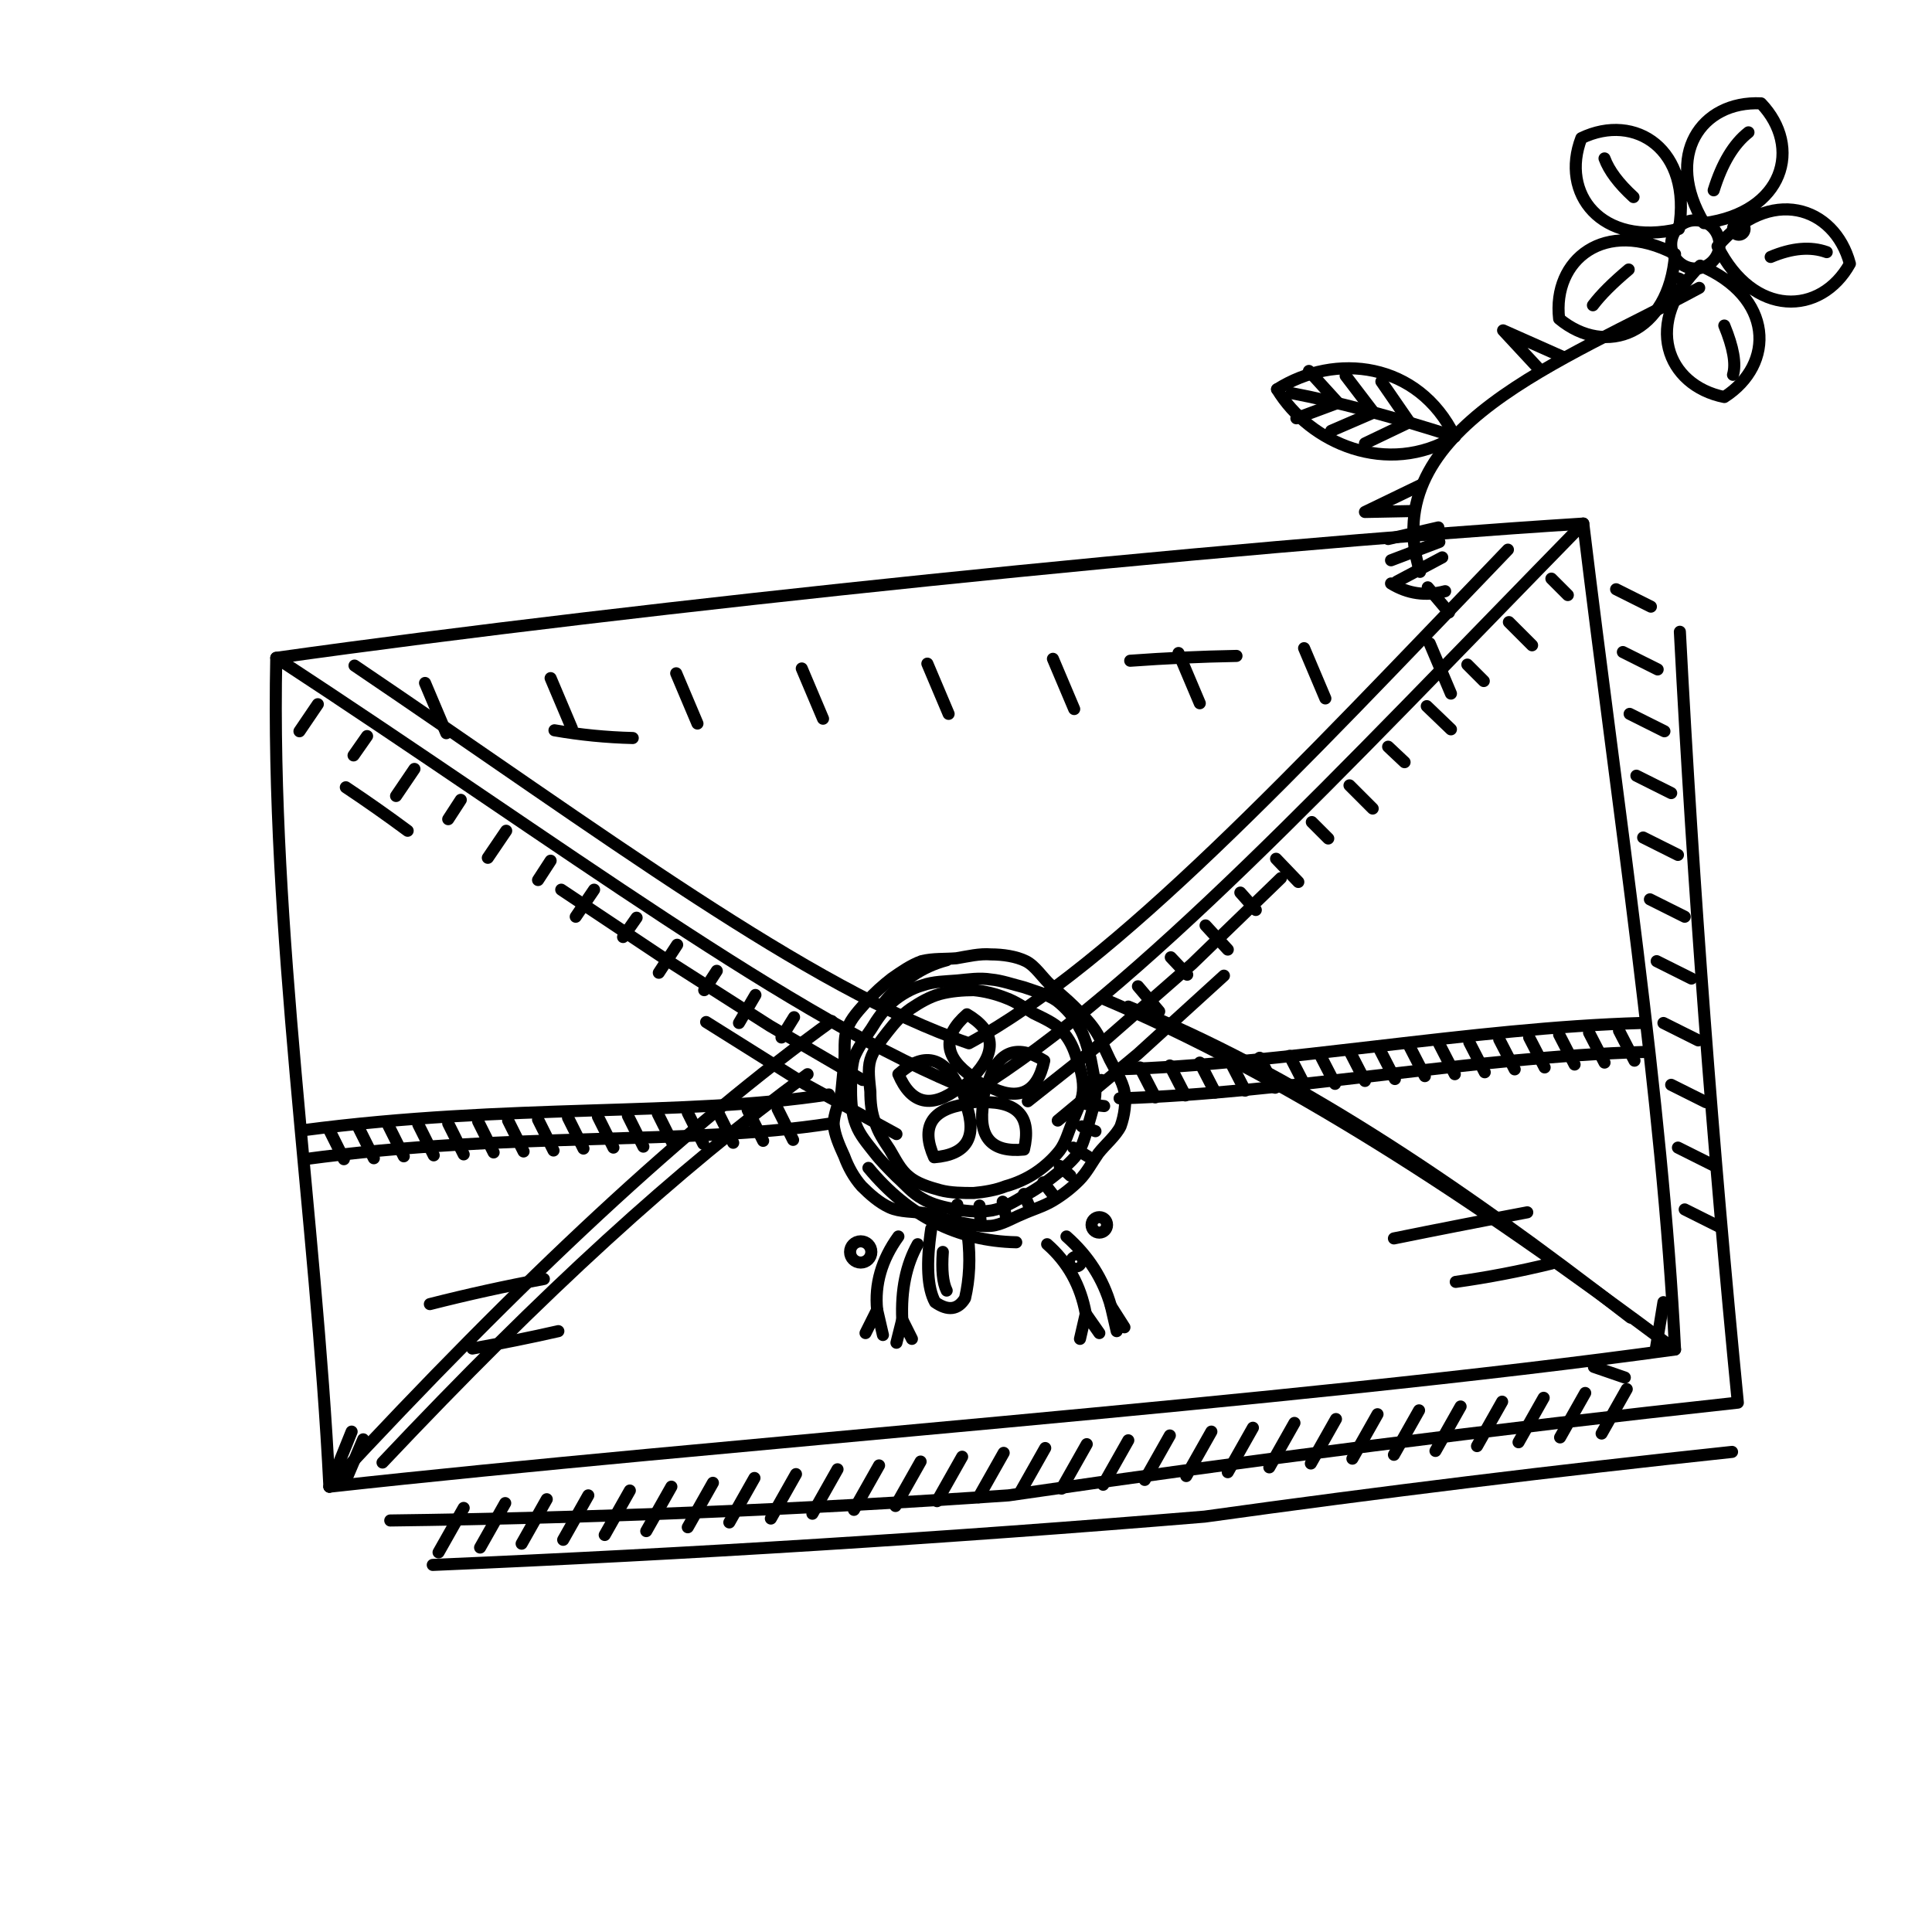
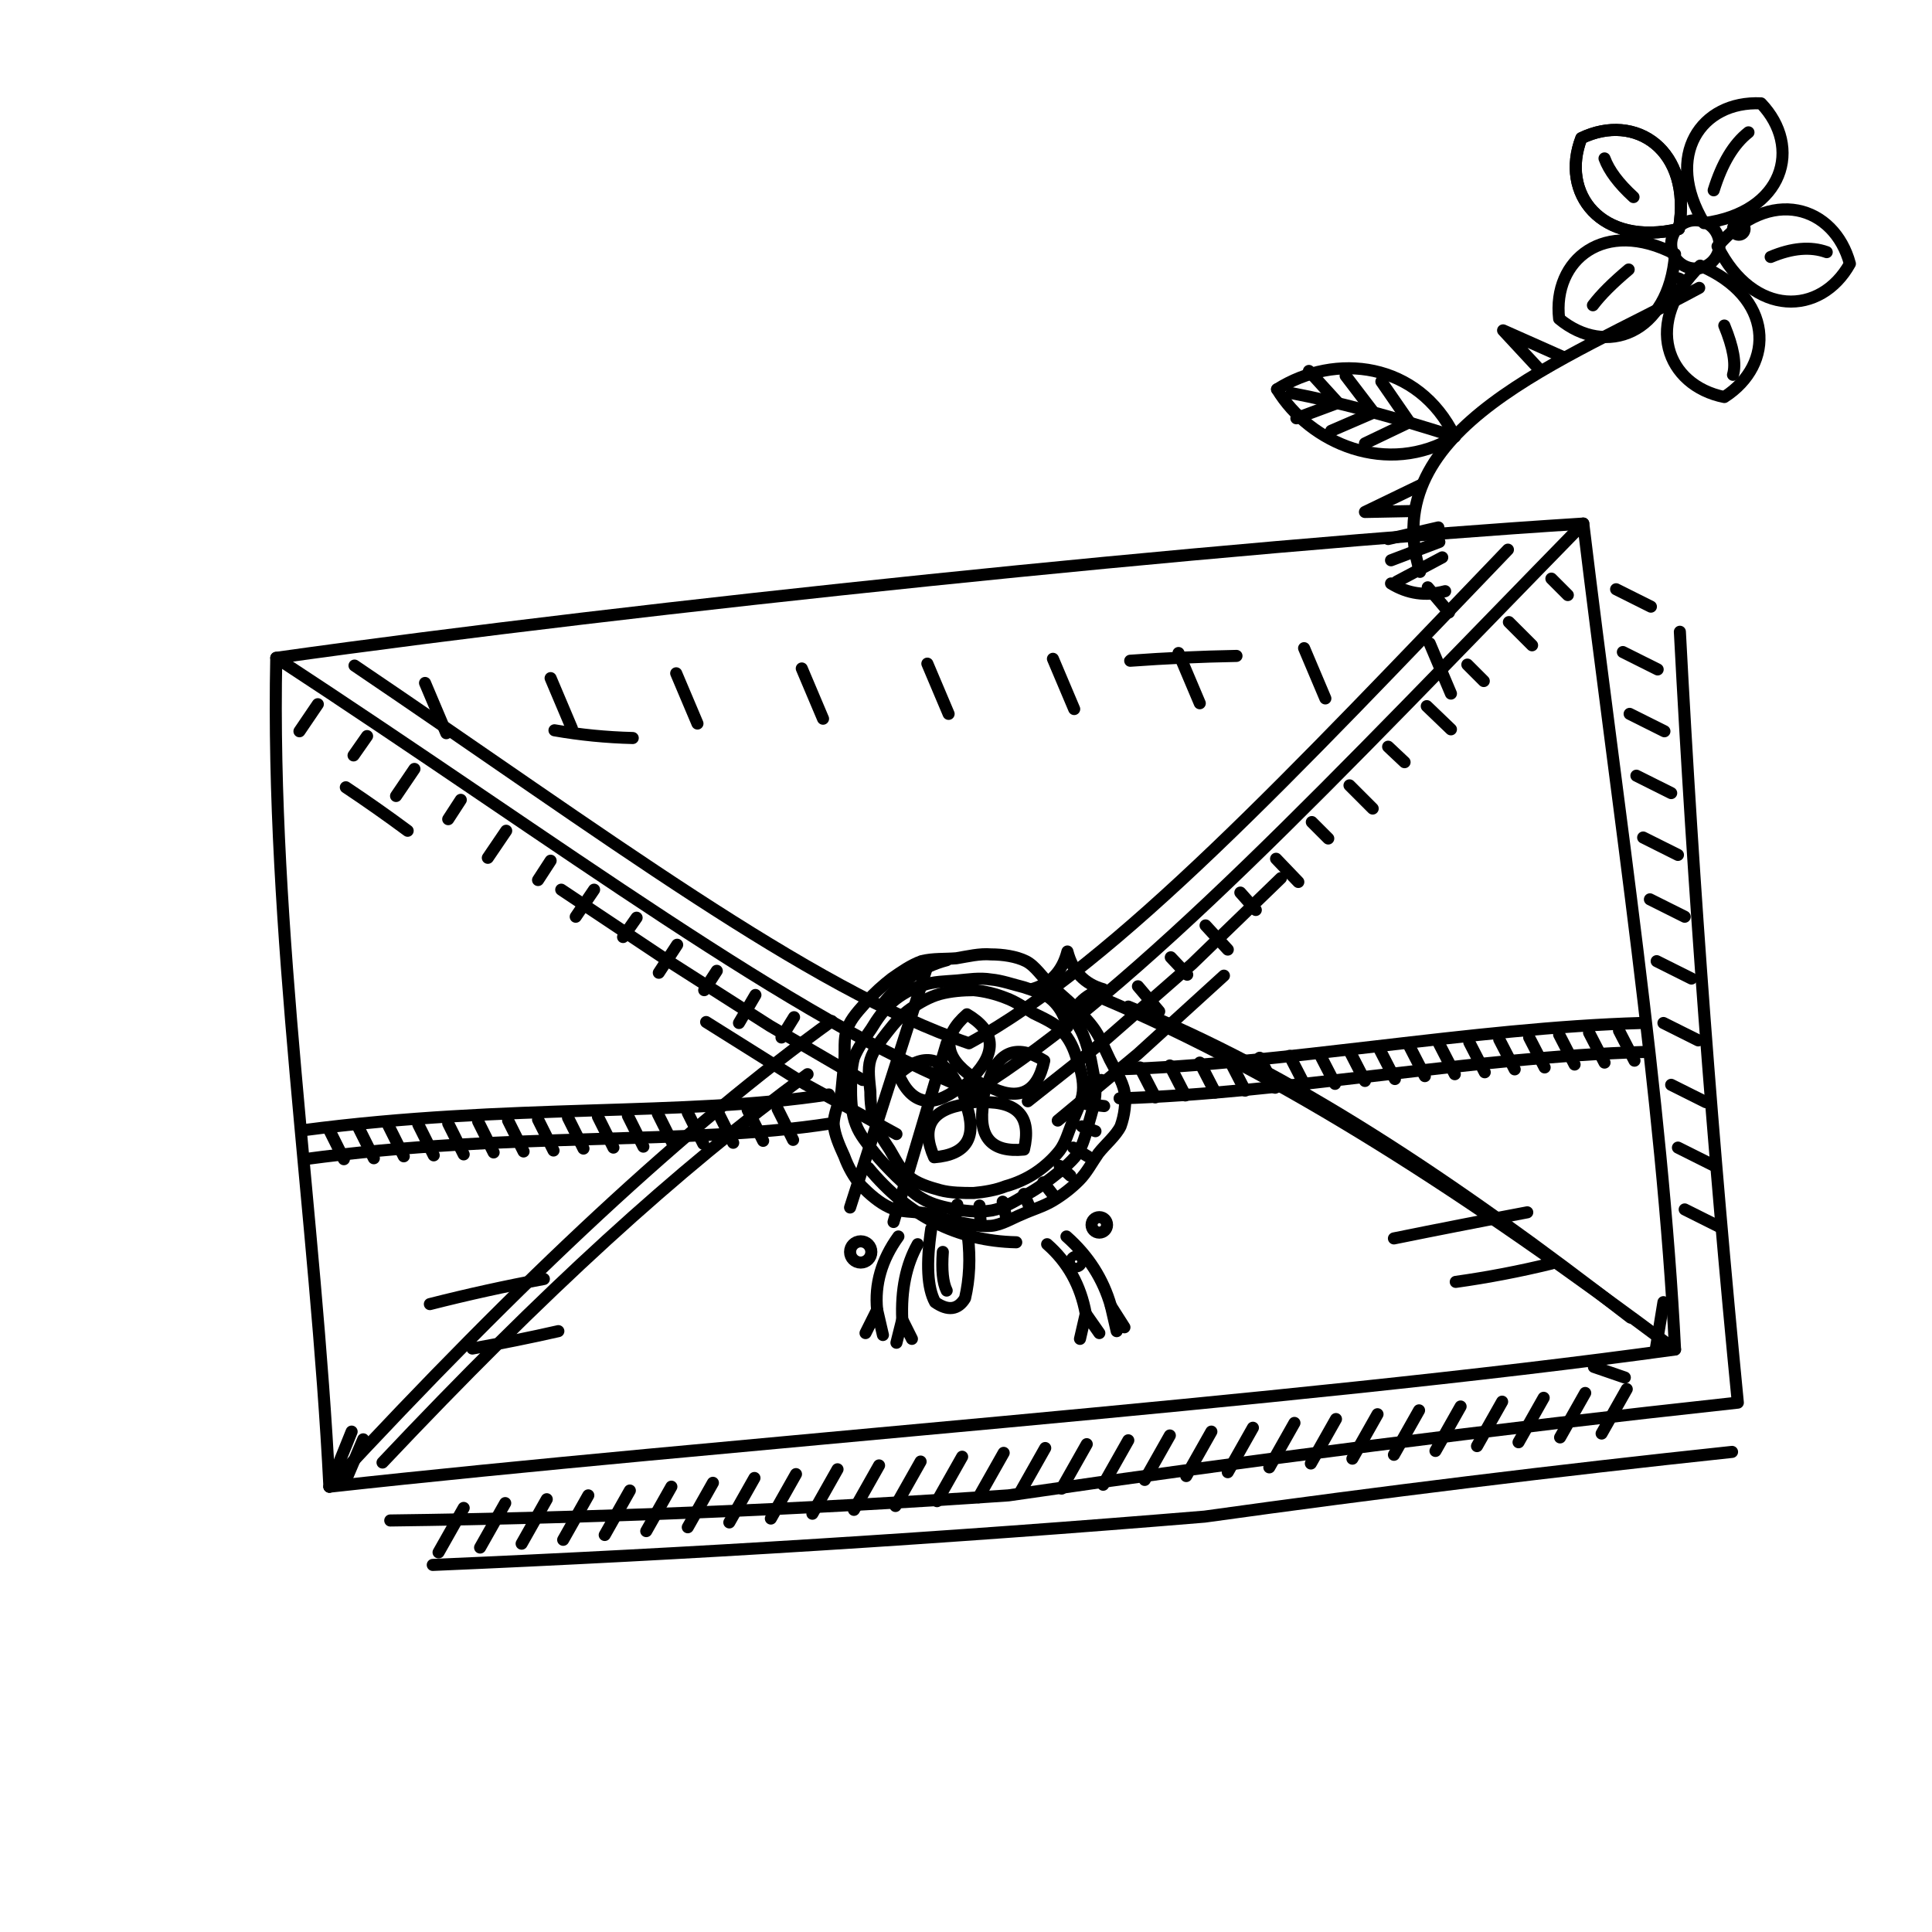
<svg xmlns="http://www.w3.org/2000/svg" viewBox="0 0 200 200" fill="none" stroke="currentColor" stroke-width="1.25" stroke-linecap="round" stroke-linejoin="round">
-   <g class="lv-breathe">
+   <g class="lv-breathe lv-i02-env">
    <path class="soft fine" pathLength="1" d="M40.4 157.4Q72.5 157 104.4 154.8Q142.1 149.3 179.9 145.2Q176 105.4 173.9 65.4" />
    <path class="soft fine" pathLength="1" d="M44.8 162Q84.8 160.3 124.7 157Q152 153.2 179.3 150.3" />
    <path pathLength="1" d="M28.6 68.1C66.3 62.8 126 56.6 163.9 54.2C167.5 84 172.1 113.8 173.4 139.7C133.7 145.2 73.9 149.5 34.1 153.9C32.7 126 28 96.2 28.6 68.1Z" />
    <path pathLength="1" d="M28.6 68.1C58.4 87.6 82.1 105.6 100.8 113C117.9 102.4 138.1 80.6 163.9 54.2" />
    <path class="fine soft" pathLength="1" d="M36.7 68.9C62.3 86.2 83.8 102.4 100.3 108C115.7 99.6 134 79.9 156.1 56.9" />
    <path pathLength="1" d="M34.1 153.9C54.3 132.1 71 116.6 86.1 105.7" />
    <path pathLength="1" d="M173.4 139.7C151.9 123.6 132.7 111.2 114 103.3" />
    <path class="fine soft" pathLength="1" d="M39.6 151.4C56.4 133.6 70 121.2 83.6 111.2" />
    <path class="fine soft" pathLength="1" d="M168.8 136.4C150.2 122 133.6 111 116.8 104.2" />
    <path class="fine soft" pathLength="1" d="M48 156.1L45.4 160.7M52.3 155.6L49.7 160.2M56.6 155.2L54 159.8M60.9 154.8L58.3 159.4M65.2 154.3L62.6 158.9M69.5 153.9L66.9 158.5M73.8 153.5L71.2 158.1M78.1 153L75.5 157.6M82.4 152.6L79.8 157.2M86.7 152.1L84.1 156.7M91 151.7L88.4 156.3M95.3 151.3L92.7 155.9M99.6 150.8L97 155.4M103.9 150.4L101.3 155M108.2 149.9L105.6 154.5M112.5 149.5L109.9 154.1M116.8 149.1L114.2 153.7M121.1 148.6L118.5 153.2M125.4 148.2L122.8 152.8M129.7 147.8L127.1 152.4M134 147.3L131.4 151.9M138.3 146.9L135.7 151.5M142.6 146.4L140 151M146.9 146L144.3 150.6M151.2 145.6L148.6 150.2M155.5 145.1L152.9 149.7M159.8 144.7L157.2 149.3M164.1 144.2L161.5 148.8M168.4 143.8L165.8 148.4" />
    <path class="fine soft" pathLength="1" d="M167.3 61L170.9 62.8M168 67.5L171.6 69.3M168.7 73.9L172.3 75.7M169.4 80.3L173 82.1M170.1 86.7L173.7 88.5M170.8 93.1L174.4 94.9M171.5 99.5L175.1 101.3M172.2 105.9L175.8 107.7M173 112.3L176.6 114.1M173.7 118.8L177.3 120.6M174.4 125.2L178 127" />
    <path class="fine soft" pathLength="1" d="M32.9 72.9L31 75.7M38 76.2L36.6 78.2M42.9 79.6L41 82.4M47.7 82.8L46.4 84.8M52.4 86L50.5 88.8M57 89.1L55.7 91.1M61.5 92.1L59.6 94.9M65.9 95L64.5 97M70.1 97.8L68.2 100.7M74.2 100.5L72.9 102.5M78.2 103L76.5 105.9M82.2 105.3L80.9 107.4" />
    <path class="fine soft" pathLength="1" d="M117.8 102.1L120 104.7M121.2 99.1L122.9 100.9M124.8 95.8L127.1 98.3M128.4 92.4L130 94.2M132.1 88.9L134.4 91.3M135.8 85.1L137.5 86.8M139.7 81.3L142.1 83.7M143.7 77.3L145.4 78.9M147.7 73.1L150.2 75.5M151.9 68.8L153.6 70.5M156.2 64.4L158.6 66.8M160.6 59.9L162.3 61.6" />
    <path class="fine soft" pathLength="1" d="M58.1 92.1L69.2 99.5L79.7 106.2L89.3 111.8M73.1 105.8L83.3 112.2L92.8 117.4" />
    <path class="fine soft" pathLength="1" d="M106.4 114L114.6 107.5L123.4 99.8L132.6 90.9M109.5 116L117.8 109.1L126.7 101" />
    <path class="fine soft" pathLength="1" d="M44 70.7L46.2 75.9M57 70.2L59.2 75.4M70 69.7L72.2 74.9M83 69.2L85.2 74.4M96 68.7L98.2 73.9M109 68.2L111.2 73.4M122 67.6L124.2 72.8M135 67.1L137.2 72.3M148 66.6L150.2 71.8" />
    <path class="fine soft" pathLength="1" d="M44.5 135Q50.4 133.5 56.3 132.4" />
    <path class="fine soft" pathLength="1" d="M48.9 139.6Q53.4 138.8 57.8 137.8" />
    <path class="fine soft" pathLength="1" d="M144.3 128.2Q151.2 126.8 158.1 125.5" />
    <path class="fine soft" pathLength="1" d="M150.7 132.7Q155.7 132 160.6 130.8" />
    <path class="fine soft" pathLength="1" d="M117 68.4Q122.5 68 128 67.9" />
    <path class="fine soft" pathLength="1" d="M57.4 75.6Q61.4 76.3 65.5 76.4" />
    <path class="fine soft" pathLength="1" d="M35.8 81.5Q39.1 83.7 42.2 86" />
    <path class="fine soft" pathLength="1" d="M34.1 153.9L36.4 148.2M35.6 153.7L37.6 149M165 141.5L168.2 142.6M171.4 139.7L172.2 134.8" />
    <path class="fine" pathLength="1" d="M31.4 117C52.7 114.2 70.9 115.6 85.8 113.3" />
    <path class="fine" pathLength="1" d="M31.5 120C53 117.1 71.2 118.6 86 116.3" />
    <path class="fine" pathLength="1" d="M115.6 110.7C132.7 110.2 152.4 106.4 169.9 105.9" />
    <path class="fine" pathLength="1" d="M115.9 113.7C132.9 113.2 152.7 109.4 170.2 108.9" />
    <path class="fine soft" pathLength="1" d="M34 116.8L35.6 120M37.1 116.7L38.7 119.9M40.2 116.5L41.8 119.7M43.3 116.4L44.9 119.6M46.4 116.3L48 119.5M49.5 116.1L51.1 119.3M52.6 116L54.2 119.2M55.7 115.9L57.3 119.1M58.8 115.7L60.4 118.9M61.9 115.6L63.5 118.8M65 115.5L66.6 118.7M68.1 115.3L69.7 118.5M71.2 115.2L72.8 118.4M74.3 115.1L75.9 118.3M77.4 114.9L79 118.1M80.5 114.8L82.1 118" />
    <path class="fine soft" pathLength="1" d="M118 110.5L119.6 113.6M121.1 110.3L122.7 113.4M124.2 110L125.8 113.1M127.3 109.8L128.9 112.9M130.4 109.5L132 112.6M133.5 109.3L135.1 112.4M136.6 109.1L138.2 112.2M139.7 108.8L141.3 111.9M142.8 108.6L144.4 111.7M145.9 108.3L147.5 111.4M149 108.1L150.6 111.2M152.1 107.9L153.7 111M155.2 107.6L156.8 110.7M158.3 107.4L159.9 110.5M161.4 107.1L163 110.2M164.5 106.9L166.1 110M167.6 106.7L169.2 109.8" />
    <g class="gx-i02-seal">
-       <path class="accent" pathLength="1" d="M116.4 113C116.6 114.1 116.4 115.5 116 116.6C115.5 117.6 114.4 118.5 113.7 119.4C113 120.4 112.5 121.4 111.7 122.2C110.9 123 110 123.7 109 124.3C108 124.9 106.9 125.2 105.8 125.7C104.8 126.1 103.7 126.8 102.6 126.9C101.4 127 100.2 126.7 99.1 126.5C97.9 126.3 96.9 125.9 95.8 125.6C94.6 125.4 93.2 125.5 92.1 125C91 124.5 90 123.6 89.2 122.8C88.4 121.9 87.8 120.8 87.4 119.7C86.9 118.6 86.4 117.5 86.3 116.4C86.3 115.3 86.9 114.1 87.1 113C87.2 111.9 87.3 111 87.4 109.9C87.5 108.8 87.3 107.5 87.7 106.5C88.1 105.4 89 104.5 89.7 103.7C90.5 102.8 91.4 102 92.3 101.3C93.3 100.6 94.3 99.9 95.4 99.5C96.6 99.2 97.8 99.3 99 99.2C100.2 99 101.4 98.7 102.6 98.8C103.8 98.8 105.2 99 106.2 99.5C107.2 100 107.9 101.2 108.8 102C109.6 102.8 110.4 103.4 111.2 104.2C112 105 112.8 105.8 113.4 106.7C114 107.6 114.4 108.7 114.9 109.7C115.4 110.7 116.2 111.9 116.4 113Z" />
-       <path class="accent fine" pathLength="1" d="M112.1 113C112 114.1 111.4 115.1 111 116.2C110.6 117.2 110.3 118.3 109.7 119.1C109 120 108.1 120.8 107.2 121.4C106.3 122 105.2 122.5 104.1 122.8C103.1 123.2 101.9 123.4 100.8 123.5C99.7 123.5 98.4 123.5 97.3 123.2C96.2 122.9 94.9 122.5 94.1 121.8C93.2 121.1 92.7 120 92.1 119C91.5 118.1 90.9 117.2 90.6 116.2C90.2 115.2 90.1 114.1 90.1 113C90 111.9 89.8 110.7 90.1 109.7C90.4 108.7 91.2 107.7 91.9 106.8C92.6 105.9 93.3 105.1 94.3 104.4C95.2 103.8 96.2 103.2 97.3 102.9C98.4 102.6 99.7 102.5 100.8 102.5C101.9 102.6 103.1 102.9 104.1 103.3C105.2 103.7 106 104.3 107 104.9C108 105.4 109.2 105.9 109.9 106.7C110.7 107.5 111.2 108.6 111.5 109.7C111.9 110.7 112.2 111.9 112.1 113Z" />
-       <path class="accent fine soft" pathLength="1" d="M113.4 113C113.4 114.1 113 115.2 112.7 116.3C112.4 117.4 112.1 118.6 111.5 119.5C110.8 120.4 109.8 121.2 108.9 121.9C108 122.6 107 123.3 106 123.8C105 124.4 103.8 125.1 102.7 125.3C101.5 125.5 100.2 125.4 99 125.2C97.8 125 96.5 124.7 95.5 124.1C94.4 123.5 93.7 122.6 92.8 121.8C92 121 91.2 120.2 90.5 119.3C89.8 118.4 89 117.5 88.6 116.4C88.2 115.4 88.1 114.1 88.1 113C88.1 111.9 88.1 110.6 88.4 109.5C88.8 108.5 89.5 107.5 90.2 106.5C90.8 105.5 91.5 104.5 92.4 103.7C93.2 103 94.4 102.3 95.5 102C96.6 101.6 97.9 101.6 99.1 101.5C100.2 101.4 101.4 101.2 102.6 101.4C103.7 101.5 104.8 101.9 106 102.2C107.1 102.6 108.4 102.9 109.4 103.6C110.3 104.3 111.2 105.3 111.7 106.3C112.3 107.3 112.6 108.5 112.9 109.6C113.1 110.7 113.4 111.9 113.4 113Z" />
-       <path class="accent fine" pathLength="1" d="M112.6 112L114 111.8M112.5 114.3L114.3 114.5M112 116.6L113.4 117.1M111.1 118.8L112.6 119.7M109.7 120.7L110.8 121.7M108 122.4L109.1 123.8M106 123.6L106.6 125M103.8 124.4L104.2 126.2M101.4 124.8L101.5 126.3M99.1 124.7L98.8 126.5" />
-       <path class="accent fine soft" pathLength="1" d="M91.5 103.8Q94.2 100.4 98 99.4" />
-       <path class="accent fine" pathLength="1" d="M100.7 111.5Q96.2 108.4 100.1 105Q104.5 107.6 100.7 111.5M102.2 112.4Q103.7 107.1 108.1 109.8Q107 114.9 102.2 112.4M101.8 114.1Q107.2 114 106 119Q100.9 119.5 101.8 114.1M100 114.3Q101.8 119.4 96.7 119.8Q94.6 115.1 100 114.3M99.3 112.6Q95 115.9 93 111.2Q96.9 107.7 99.3 112.6" />
-       <circle class="fill-accent" cx="100.8" cy="113" r="1.1" />
-       <path class="accent fine" pathLength="1" d="M89.9 120.9Q96.1 128.4 105.2 128.6" />
-       <path class="accent" pathLength="1" d="M96.4 127.2Q95.6 132.6 96.8 134.8Q98.8 136.2 99.9 134.4Q100.6 131.4 100.2 128" />
-       <path class="accent fine soft" pathLength="1" d="M97.6 129.6Q97.4 132.4 98 133.6" />
-       <circle class="fill-accent" cx="89.1" cy="129.6" r="1.1" />
-       <circle class="fill-accent" cx="113.8" cy="126.8" r="0.8" />
-       <circle class="accent" cx="111.4" cy="130.6" r="0.5" />
-       <path class="fine" pathLength="1" d="M93 128Q90.4 131.6 90.8 135.6M95 128.8Q93.2 132 93.4 136.6" />
-       <path class="fine soft" pathLength="1" d="M90.8 135.6L89.6 138M90.8 135.6L91.4 138.2M93.4 136.6L92.8 139M93.4 136.6L94.4 138.6" />
-       <path class="fine" pathLength="1" d="M108.4 128.8Q111.6 131.6 112.4 136M110.4 128Q113.8 131 115 135.2" />
-       <path class="fine soft" pathLength="1" d="M112.4 136L111.8 138.6M112.4 136L113.8 138M115 135.2L116.4 137.4M115 135.2L115.6 137.8" />
+       <g class="tp-i02-beat">
+         <path class="accent" pathLength="1" d="M116.4 113C116.6 114.1 116.4 115.5 116 116.6C115.5 117.6 114.4 118.5 113.7 119.4C113 120.4 112.5 121.4 111.7 122.2C110.9 123 110 123.7 109 124.3C108 124.9 106.9 125.2 105.8 125.7C104.8 126.1 103.7 126.8 102.6 126.9C101.4 127 100.2 126.7 99.1 126.5C97.9 126.3 96.9 125.9 95.8 125.6C94.6 125.4 93.2 125.5 92.1 125C91 124.5 90 123.6 89.2 122.8C88.4 121.9 87.8 120.8 87.4 119.7C86.9 118.6 86.4 117.5 86.3 116.4C86.3 115.3 86.9 114.1 87.1 113C87.2 111.9 87.3 111 87.4 109.9C87.5 108.8 87.3 107.5 87.7 106.5C88.1 105.4 89 104.5 89.7 103.7C90.5 102.8 91.4 102 92.3 101.3C93.3 100.6 94.3 99.9 95.4 99.5C96.6 99.2 97.8 99.3 99 99.2C100.2 99 101.4 98.7 102.6 98.8C103.8 98.8 105.2 99 106.2 99.5C107.2 100 107.9 101.2 108.8 102C109.6 102.8 110.4 103.4 111.2 104.2C112 105 112.8 105.8 113.4 106.7C114 107.6 114.4 108.7 114.9 109.7C115.4 110.7 116.2 111.9 116.4 113Z" />
+         <path class="accent fine" pathLength="1" d="M112.1 113C112 114.1 111.4 115.1 111 116.2C110.6 117.2 110.3 118.3 109.7 119.1C109 120 108.1 120.8 107.2 121.4C106.3 122 105.2 122.5 104.1 122.8C103.1 123.2 101.9 123.4 100.8 123.5C99.7 123.5 98.4 123.5 97.3 123.2C96.2 122.9 94.9 122.5 94.1 121.8C93.2 121.1 92.7 120 92.1 119C91.5 118.1 90.9 117.2 90.6 116.2C90.2 115.2 90.1 114.1 90.1 113C90 111.9 89.8 110.7 90.1 109.7C90.4 108.7 91.2 107.7 91.9 106.8C92.6 105.9 93.3 105.1 94.3 104.4C95.2 103.8 96.2 103.2 97.3 102.9C98.4 102.6 99.7 102.5 100.8 102.5C101.9 102.6 103.1 102.9 104.1 103.3C105.2 103.7 106 104.3 107 104.9C108 105.4 109.2 105.9 109.9 106.7C110.7 107.5 111.2 108.6 111.5 109.7C111.9 110.7 112.2 111.9 112.1 113Z" />
+         <path class="accent fine soft" pathLength="1" d="M113.4 113C113.4 114.1 113 115.2 112.7 116.3C112.4 117.4 112.1 118.6 111.5 119.5C110.8 120.4 109.8 121.2 108.9 121.9C108 122.6 107 123.3 106 123.8C105 124.4 103.8 125.1 102.7 125.3C101.5 125.5 100.2 125.4 99 125.2C97.8 125 96.5 124.7 95.5 124.1C94.4 123.5 93.7 122.6 92.8 121.8C92 121 91.2 120.2 90.5 119.3C89.8 118.4 89 117.5 88.6 116.4C88.2 115.4 88.1 114.1 88.1 113C88.1 111.9 88.1 110.6 88.4 109.5C88.8 108.5 89.5 107.5 90.2 106.5C90.8 105.5 91.5 104.5 92.4 103.7C93.2 103 94.4 102.3 95.5 102C96.6 101.6 97.9 101.6 99.1 101.5C100.2 101.4 101.4 101.2 102.6 101.4C103.7 101.5 104.8 101.9 106 102.2C107.1 102.6 108.4 102.9 109.4 103.6C110.3 104.3 111.2 105.3 111.7 106.3C112.3 107.3 112.6 108.5 112.9 109.6C113.1 110.7 113.4 111.9 113.4 113Z" />
+         <path class="accent fine" pathLength="1" d="M112.6 112L114 111.8M112.5 114.3L114.3 114.5M112 116.6L113.4 117.1M111.1 118.8L112.6 119.7M109.7 120.7L110.8 121.7M108 122.4L109.1 123.8M106 123.6L106.6 125M103.8 124.4L104.2 126.2M101.4 124.8L101.5 126.3M99.1 124.7L98.8 126.5" />
+         <path class="accent fine soft" pathLength="1" d="M91.5 103.8Q94.2 100.4 98 99.4" />
+         <path class="accent fine" pathLength="1" d="M100.7 111.5Q96.2 108.4 100.1 105Q104.5 107.6 100.7 111.5M102.2 112.4Q103.7 107.1 108.1 109.8Q107 114.9 102.2 112.4M101.8 114.1Q107.2 114 106 119Q100.9 119.5 101.8 114.1M100 114.3Q101.8 119.4 96.7 119.8Q94.6 115.1 100 114.3M99.3 112.6Q95 115.9 93 111.2Q96.9 107.7 99.3 112.6" />
+         <circle class="fill-accent" cx="100.8" cy="113" r="1.1" />
+         <path class="accent fine" pathLength="1" d="M89.9 120.9Q96.1 128.4 105.2 128.6" />
+         <path class="accent" pathLength="1" d="M96.4 127.2Q95.6 132.6 96.8 134.8Q98.8 136.2 99.9 134.4Q100.6 131.4 100.2 128" />
+         <path class="accent fine soft" pathLength="1" d="M97.6 129.6Q97.4 132.4 98 133.6" />
+         <circle class="fill-accent" cx="89.1" cy="129.6" r="1.1" />
+         <circle class="fill-accent" cx="113.8" cy="126.8" r="0.8" />
+         <circle class="accent" cx="111.4" cy="130.6" r="0.5" />
+         <path class="fine" pathLength="1" d="M93 128Q90.4 131.6 90.8 135.6M95 128.8Q93.2 132 93.4 136.6" />
+         <path class="fine soft" pathLength="1" d="M90.8 135.6L89.6 138M90.8 135.6L91.4 138.2M93.4 136.6L92.8 139M93.4 136.6L94.4 138.6" />
+         <path class="fine" pathLength="1" d="M108.4 128.8Q111.6 131.6 112.4 136M110.4 128Q113.8 131 115 135.2" />
+         <path class="fine soft" pathLength="1" d="M112.4 136L111.8 138.6M112.4 136L113.8 138M115 135.2L116.4 137.4M115 135.2L115.6 137.8" />
+         <path class="lv-i02-glint" d="M88 125L96 100M92.5 126.5L98 108" />
+         <path class="lv-i02-spark fill-accent" d="M110.5 98.5Q111.3 101.6 114.2 102.4Q111.3 103.2 110.5 106.3Q109.7 103.2 106.8 102.4Q109.7 101.6 110.5 98.5" />
+       </g>
    </g>
  </g>
  <g class="gx-i02-flower">
-     <g class="lv-sway lv-i02-stem">
-       <path pathLength="1" d="M175.9 29.8C161.9 37.4 142.4 44.3 147 59.2" />
-       <path class="fine" pathLength="1" d="M148.9 54.6L143.7 55.8M149 56.1L144 58M149.3 57.7L144.6 60.2" />
-       <path pathLength="1" d="M161.9 37L155.6 34.2L159.5 38.4" />
-       <path pathLength="1" d="M147.1 50.2L141.3 53L146.4 52.9" />
-       <path pathLength="1" d="M150.6 45.2C146.8 37.4 138.2 36.5 132.2 40.3" />
-       <path pathLength="1" d="M150.6 45.2C143.6 49.4 135.6 45.9 132.2 40.3" />
-       <path class="fine" pathLength="1" d="M150.6 45.2Q140.6 42 133.7 40.7" />
-       <path class="fine soft" pathLength="1" d="M145.9 43.7L143 39.5M145.9 43.7L141.3 45.9M142.2 42.7L139.3 38.9M142.2 42.7L137.8 44.6M138.5 41.7L135.5 38.4M138.5 41.7L134.2 43.3" />
-       <path class="accent" pathLength="1" d="M176.4 23.1C172.2 16.1 176.1 10.4 182.3 10.7C186.6 15.2 184.7 22 176.4 23.1M177.8 25.5C183.2 19.2 189.9 21.3 191.5 27.3C188.5 32.7 181.5 32.9 177.8 25.5M176 27.5C183.6 30.7 183.8 37.7 178.5 41.1C172.5 39.9 170 33.4 176 27.5M173.4 26.3C172.8 34.6 166.2 37 161.4 33C160.7 26.9 166.1 22.5 173.4 26.3M173.8 23.7C165.7 25.6 161.5 20 163.7 14.3C169.3 11.6 175.2 15.5 173.8 23.7" />
-       <path class="accent fine soft" pathLength="1" d="M177.4 19.7Q178.7 15.5 181 13.7M183.3 26.6Q186.6 25.2 189.1 26.1M178.5 33.7Q179.9 37.1 179.4 38.8M168.6 27.9Q166.1 30 164.9 31.6M169.1 20.4Q166.8 18.3 166.1 16.4" />
-       <circle class="accent" pathLength="1" cx="175.5" cy="25.3" r="2.5" />
-       <circle class="accent" pathLength="1" cx="180" cy="23.7" r="0.6" />
-       <circle class="accent" pathLength="1" cx="173.6" cy="29.4" r="0.6" />
-       <path class="fine soft" pathLength="1" d="M144 60.4Q146.6 62 149.6 61.2M150 63.4L147.8 60.8" />
+     <g class="tp-i02-shake">
+       <g class="lv-sway lv-i02-stem">
+         <path pathLength="1" d="M175.9 29.8C161.9 37.4 142.4 44.3 147 59.2" />
+         <path class="fine" pathLength="1" d="M148.9 54.6L143.7 55.8M149 56.1L144 58M149.3 57.7L144.6 60.2" />
+         <path pathLength="1" d="M161.9 37L155.6 34.2L159.5 38.4" />
+         <path pathLength="1" d="M147.1 50.2L141.3 53L146.4 52.9" />
+         <path pathLength="1" d="M150.6 45.2C146.8 37.4 138.2 36.5 132.2 40.3" />
+         <path pathLength="1" d="M150.6 45.2C143.6 49.4 135.6 45.9 132.2 40.3" />
+         <path class="fine" pathLength="1" d="M150.6 45.2Q140.6 42 133.7 40.7" />
+         <path class="fine soft" pathLength="1" d="M145.9 43.7L143 39.5M145.9 43.7L141.3 45.9M142.2 42.7L139.3 38.9M142.2 42.7L137.8 44.6M138.5 41.7L135.5 38.4M138.5 41.7L134.2 43.3" />
+         <path class="accent" pathLength="1" d="M176.4 23.1C172.2 16.1 176.1 10.4 182.3 10.7C186.6 15.2 184.7 22 176.4 23.1M176 27.5C183.6 30.7 183.8 37.7 178.5 41.1C172.5 39.9 170 33.4 176 27.5M173.4 26.3C172.8 34.6 166.2 37 161.4 33C160.7 26.9 166.1 22.5 173.4 26.3M173.8 23.7C165.7 25.6 161.5 20 163.7 14.3C169.3 11.6 175.2 15.5 173.8 23.7" />
+         <path class="accent lv-i02-pet" pathLength="1" d="M177.8 25.5C183.2 19.2 189.9 21.3 191.5 27.3C188.5 32.7 181.5 32.9 177.8 25.5" />
+         <path class="accent fine soft" pathLength="1" d="M177.4 19.7Q178.7 15.5 181 13.7M183.3 26.6Q186.6 25.2 189.1 26.1M178.5 33.7Q179.9 37.1 179.4 38.8M168.6 27.9Q166.1 30 164.9 31.6M169.1 20.4Q166.8 18.3 166.1 16.4" />
+         <circle class="accent" pathLength="1" cx="175.5" cy="25.3" r="2.5" />
+         <circle class="accent" pathLength="1" cx="180" cy="23.7" r="0.6" />
+         <circle class="accent" pathLength="1" cx="173.6" cy="29.4" r="0.6" />
+         <path class="fine soft" pathLength="1" d="M144 60.4Q146.6 62 149.6 61.2M150 63.4L147.8 60.8" />
+       </g>
+     </g>
+     <g class="tp-i02-petal">
+       <path class="accent" d="M173.8 23.7C165.7 25.6 161.5 20 163.7 14.3C169.3 11.6 175.2 15.5 173.8 23.7" />
    </g>
  </g>
</svg>
